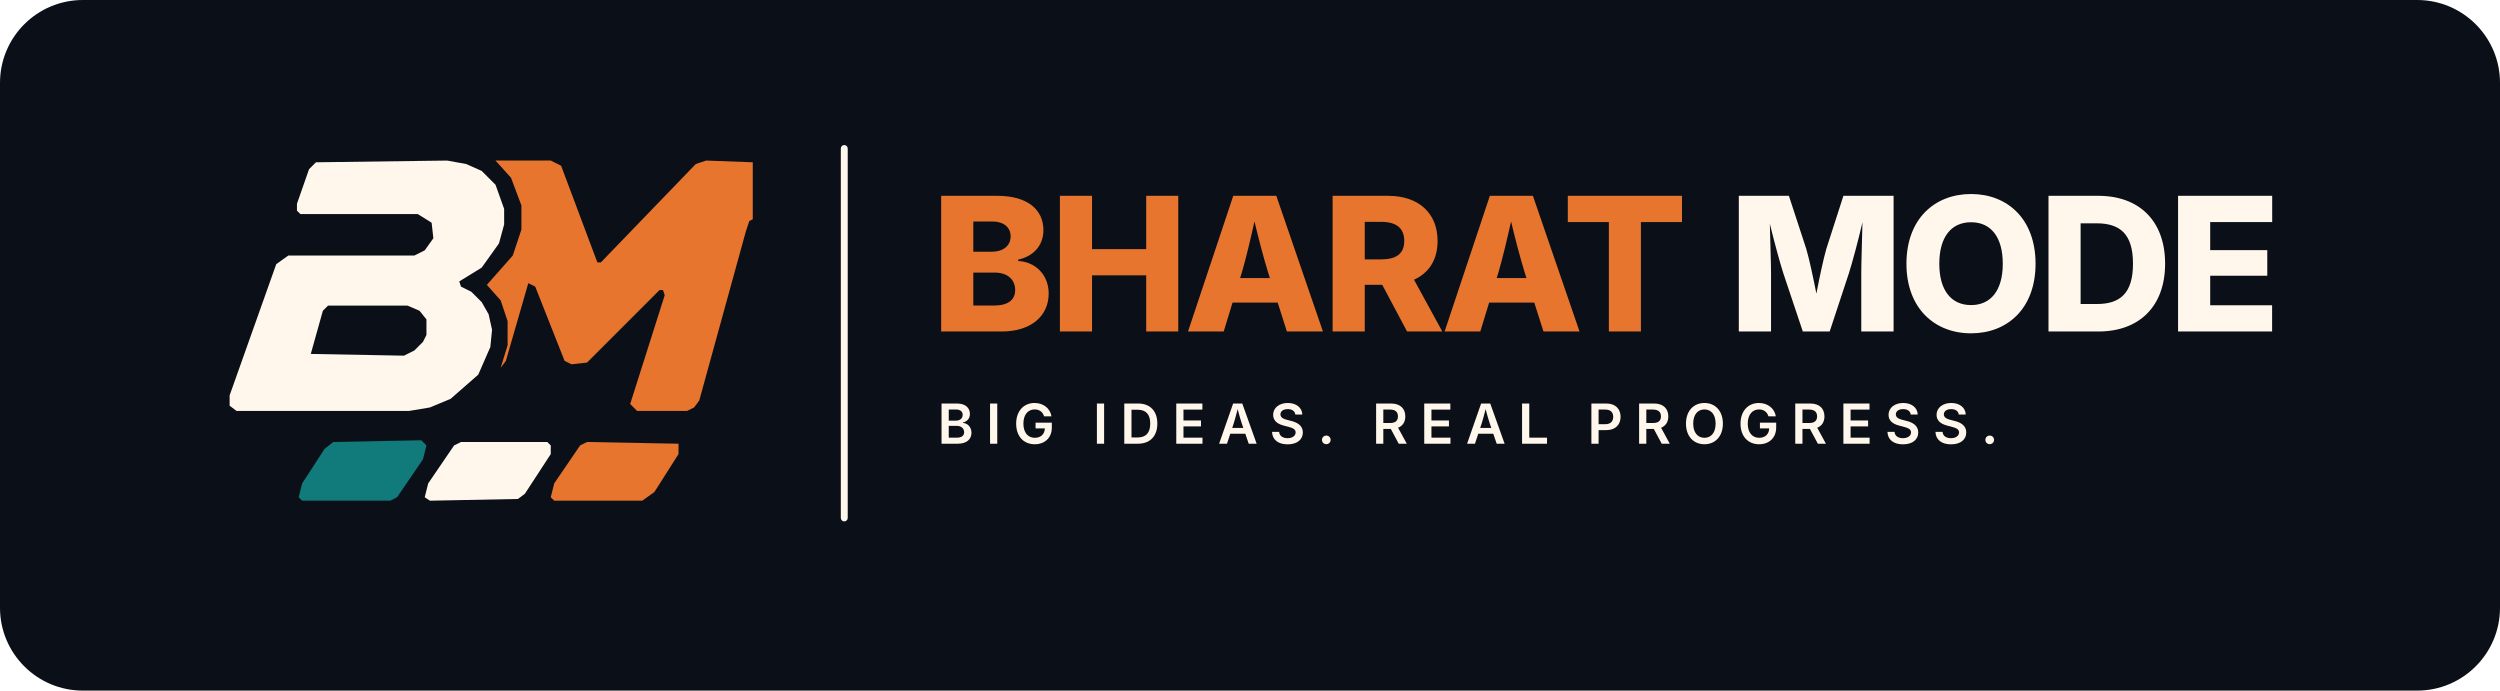
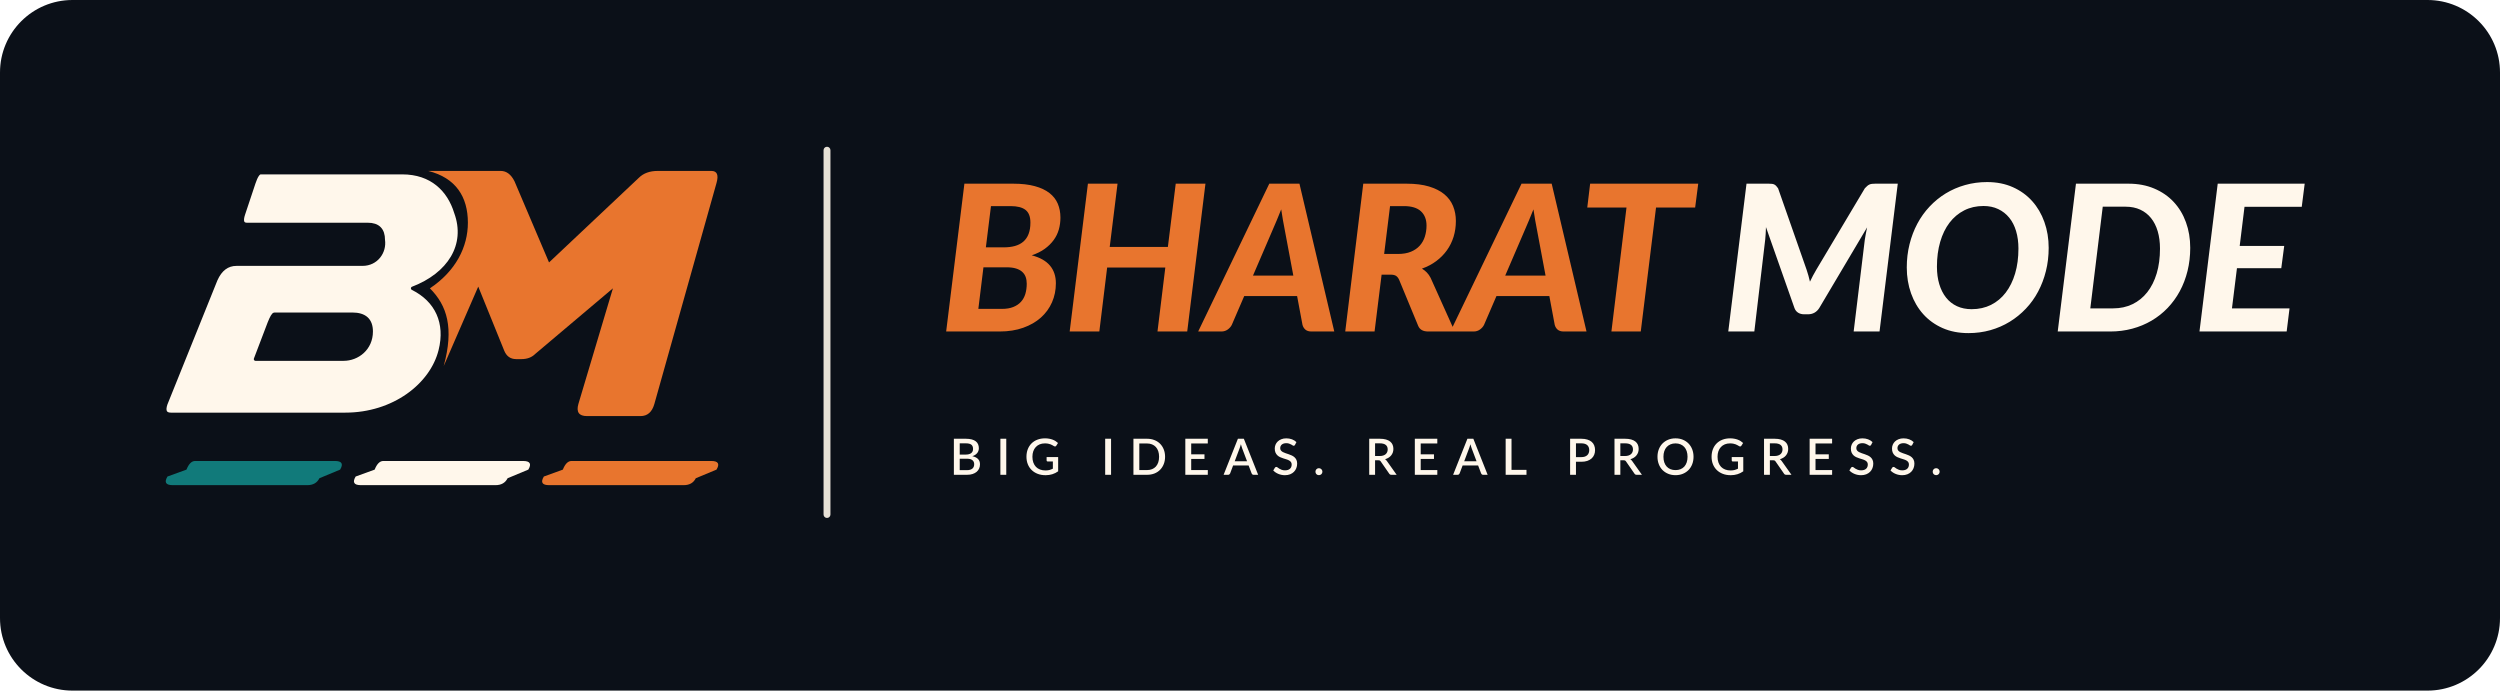
- <svg xmlns="http://www.w3.org/2000/svg" viewBox="0 0 1448 400" width="1448" height="400" role="img" aria-labelledby="logoTitle logoDesc">
-   <style>
-     .wordmark{font-family:Sora,Inter,'Arial',sans-serif;font-size:108px;font-weight:800;letter-spacing:-3px}
-     .tagline{font-family:Manrope,Inter,Arial,sans-serif;font-size:32px;font-weight:600;letter-spacing:7px}
-   </style>
-   <rect width="1448" height="400" rx="48" fill="#0B1018" />
-   <g id="bm-icon" transform="translate(0,-170)">
-     <path id="letter-m" d="M287,263 L296,273 L302,289 L302,303 L297,318 L282,335 L290,344 L294,356 L294,370 L290,383 L293,379 L306,334 L310,336 L327,379 L331,381 L340,380 L382,338 L384,338 L385,341 L365,404 L369,408 L398,408 L402,406 L405,402 L432,304 L434,298 L436,297 L436,264 L409,263 L403,265 L348,322 L346,322 L325,266 L319,263 Z" fill="#E8752E" fill-rule="evenodd" />
-     <path id="letter-b" d="M183,264 L179,268 L172,288 L172,292 L174,294 L242,294 L250,299 L251,308 L246,315 L240,318 L167,318 L160,323 L133,399 L133,405 L137,408 L237,408 L249,406 L261,401 L277,387 L284,371 L285,361 L283,352 L279,345 L273,339 L267,336 L266,333 L279,325 L289,311 L292,300 L292,291 L287,277 L279,269 L270,265 L259,263 Z M180,375 L187,350 L190,347 L236,347 L243,350 L247,355 L247,364 L245,368 L240,373 L234,376 Z" fill="#FFF7EB" fill-rule="evenodd" />
-     <g id="three-part-underline">
-       <path id="underline-teal" d="M173,458 L175,460 L226,460 L230,458 L245,436 L247,428 L244,425 L193,426 L188,430 L175,450 Z" fill="#117A7A" />
-       <path id="underline-ivory" d="M246,458 L249,460 L300,459 L304,456 L319,433 L319,428 L317,426 L267,426 L263,428 L248,450 Z" fill="#FFF7EB" />
-       <path id="underline-saffron" d="M319,458 L321,460 L372,460 L379,455 L393,433 L393,427 L340,426 L336,428 L321,450 Z" fill="#E8752E" />
-     </g>
+ <svg xmlns="http://www.w3.org/2000/svg" viewBox="0 0 1448 400" role="img" aria-labelledby="title desc">
+   <defs>
+     <style>
+ .wordmark { font-family: Sora,'Lato',Arial,sans-serif; font-size:118px; font-weight:800; font-style:italic; letter-spacing:-1.5px; }
+ .tagline { font-family: Manrope,'Lato',Arial,sans-serif; font-size:29px; font-weight:600; letter-spacing:8px; }
+ </style>
+   </defs>
+   <rect id="dark-background" width="1448" height="400" rx="42" fill="#0B1018" />
+   <g id="bm-icon" transform="translate(74 84)">
+     <path id="m-saffron" fill="#E8752E" d="M174 15 L216 15 Q221 15 224 21 L244 68 L296 19 Q300 15 307 15 L338 15 Q343 15 341 22 L305 150 Q303 157 297 157 L266 157 Q259 157 261 150 L281 83 L236 121 Q233 124 228 124 L225 124 Q220 124 218 119 L203 82 L183 128 C189 106 185 93 175 83 C190 73 197 59 197 45 C197 30 190 19 174 15 Z" />
+     <path id="b-ivory" fill="#FFF7EB" stroke="#0B1018" stroke-width="2" stroke-linejoin="round" fill-rule="evenodd" d="M77 16 L159 16 C176 16 186 26 190 39 C197 58 186 75 165 83 C179 90 185 103 181 119 C176 139 154 156 126 156 L25 156 Q20 156 22 150 L51 78 Q55 69 63 69 L136 69 C144 69 149 62 148 55 Q148 46 139 46 L69 46 Q65 46 67 40 L73 22 Q75 16 77 16 Z M85 98 L130 98 Q141 98 141 108 C141 118 133 124 125 124 L74 124 L82 103 Q84 98 85 98 Z" />
  </g>
-   <rect id="divider" x="487" y="84" width="4" height="218" rx="2" fill="#FFF7EB" />
-   <g id="wordmark">
-     <text x="539" y="192" class="wordmark" fill="#E8752E">BHARAT</text>
-     <text x="1001" y="192" class="wordmark" fill="#FFF7EB">MODE</text>
+   <g id="full-width-underline">
+     <path id="left-teal" fill="#117A7A" d="M113 267 L194 267 Q200 267 197 272 L185 277 Q183 281 178 281 L100 281 Q94 281 97 276 L108 272 Q110 267 113 267 Z" />
+     <path id="center-ivory" fill="#FFF7EB" d="M222 267 L303 267 Q309 267 306 272 L294 277 Q292 281 287 281 L209 281 Q203 281 206 276 L217 272 Q219 267 222 267 Z" />
+     <path id="right-saffron" fill="#E8752E" d="M331 267 L412 267 Q418 267 415 272 L403 277 Q401 281 396 281 L318 281 Q312 281 315 276 L326 272 Q328 267 331 267 Z" />
  </g>
-   <text id="tagline" x="543" y="257" class="tagline" fill="#FFF7EB" textLength="770" lengthAdjust="spacing">BIG IDEAS. REAL PROGRESS.</text>
+   <rect id="vertical-separator" x="477" y="85" width="4" height="215" rx="2" fill="#FFF7EB" opacity=".9" />
+   <g id="wordmark" fill-rule="nonzero">
+     <text x="544" y="192" fill="#E8752E" class="wordmark" textLength="432" lengthAdjust="spacing">BHARAT</text>
+     <text x="997" y="192" fill="#FFF7EB" class="wordmark" textLength="306" lengthAdjust="spacing">MODE</text>
+   </g>
+   <text id="tagline" x="550" y="275" fill="#FFF7EB" class="tagline" textLength="745" lengthAdjust="spacing">BIG IDEAS. REAL PROGRESS.</text>
</svg>
